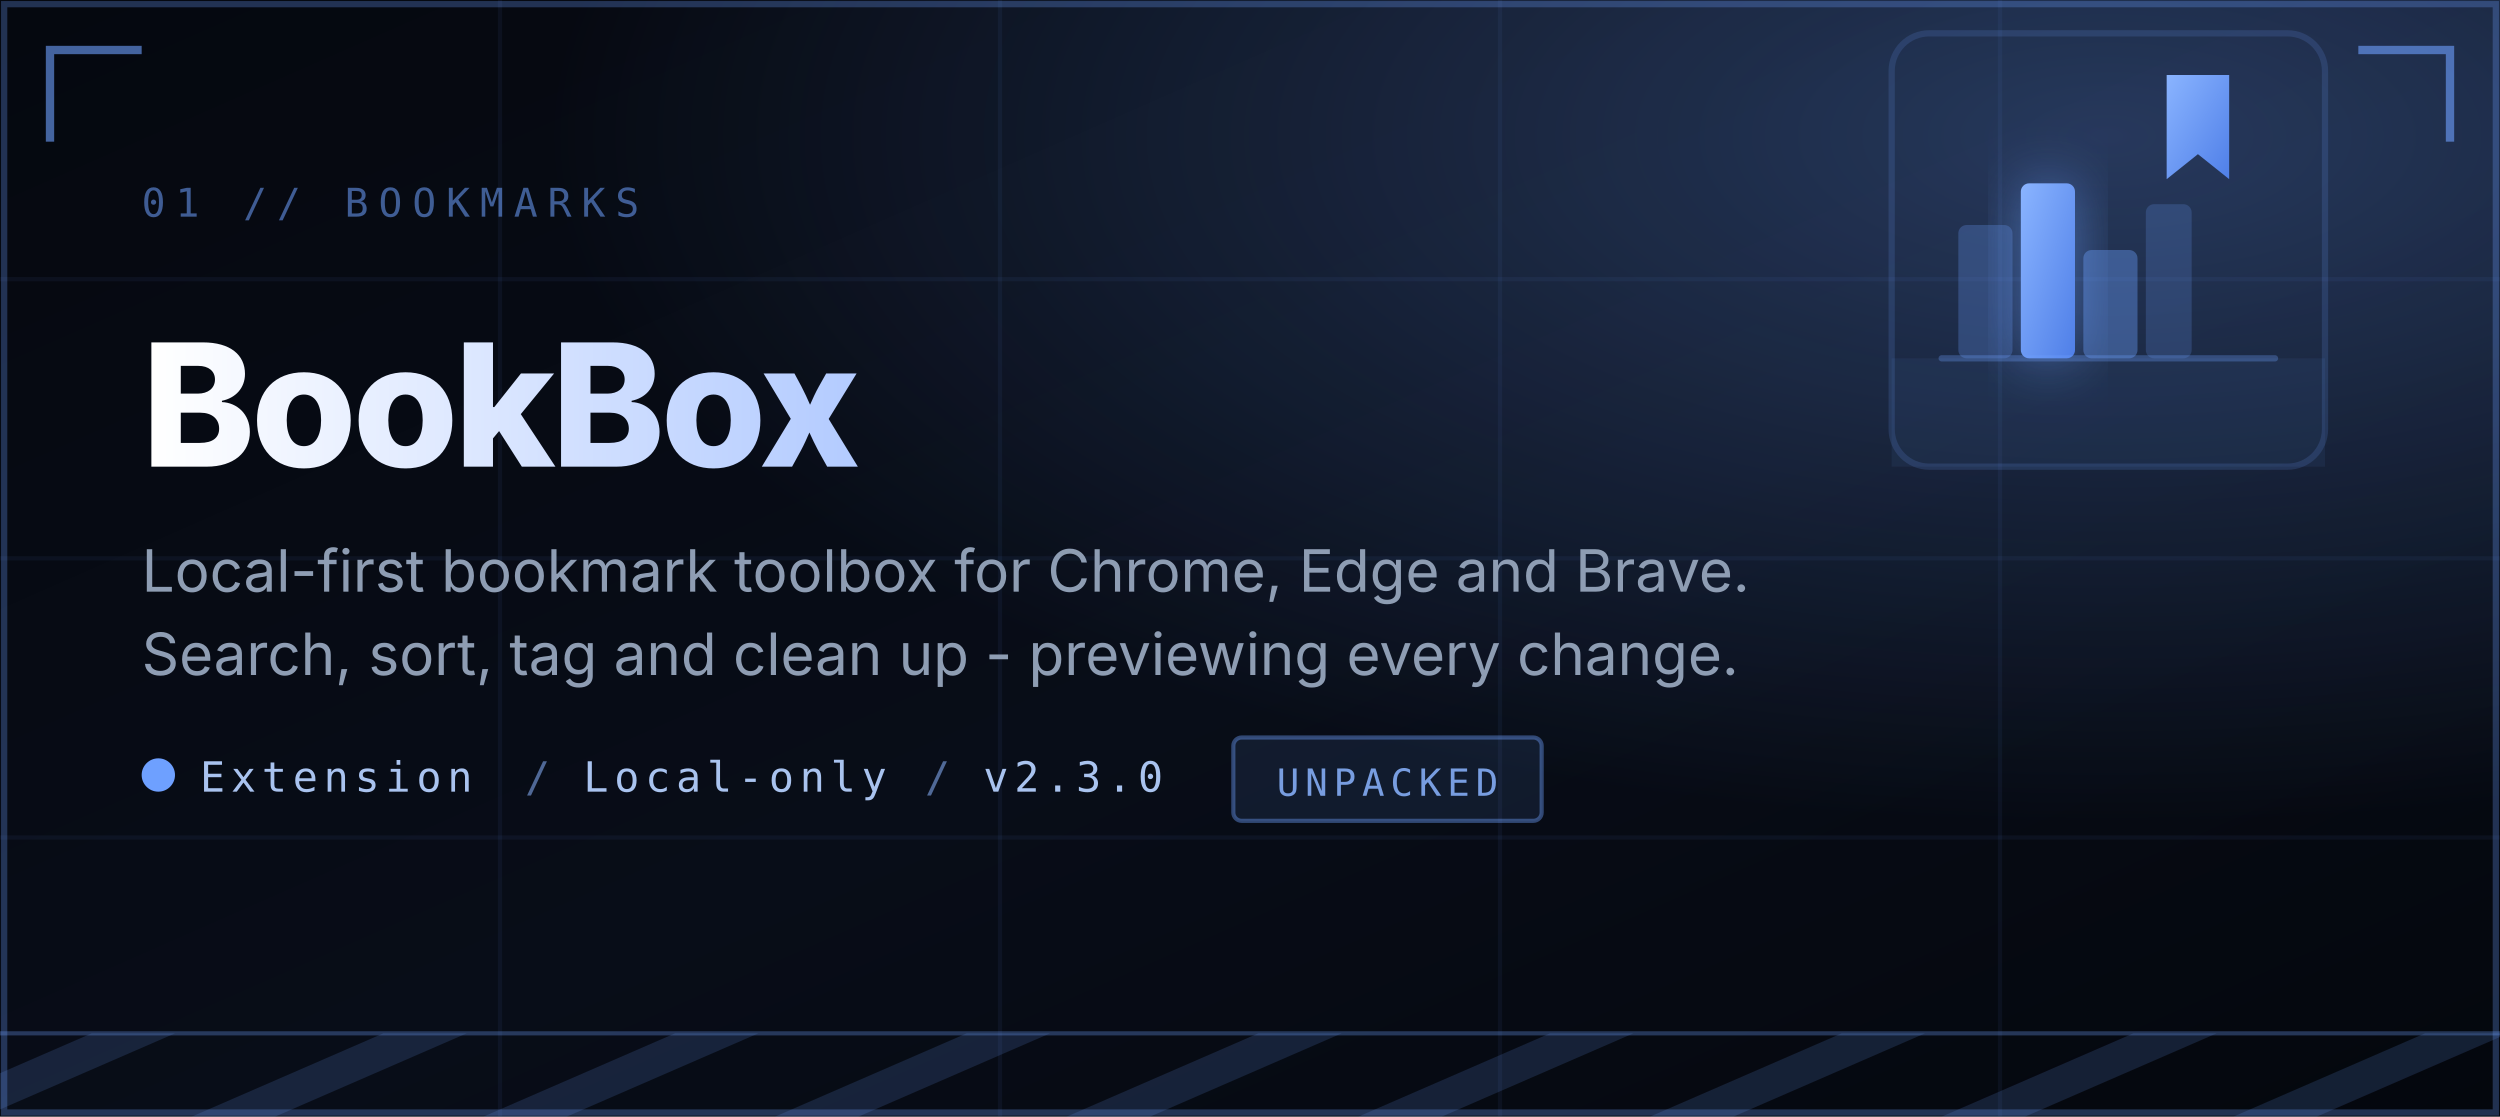
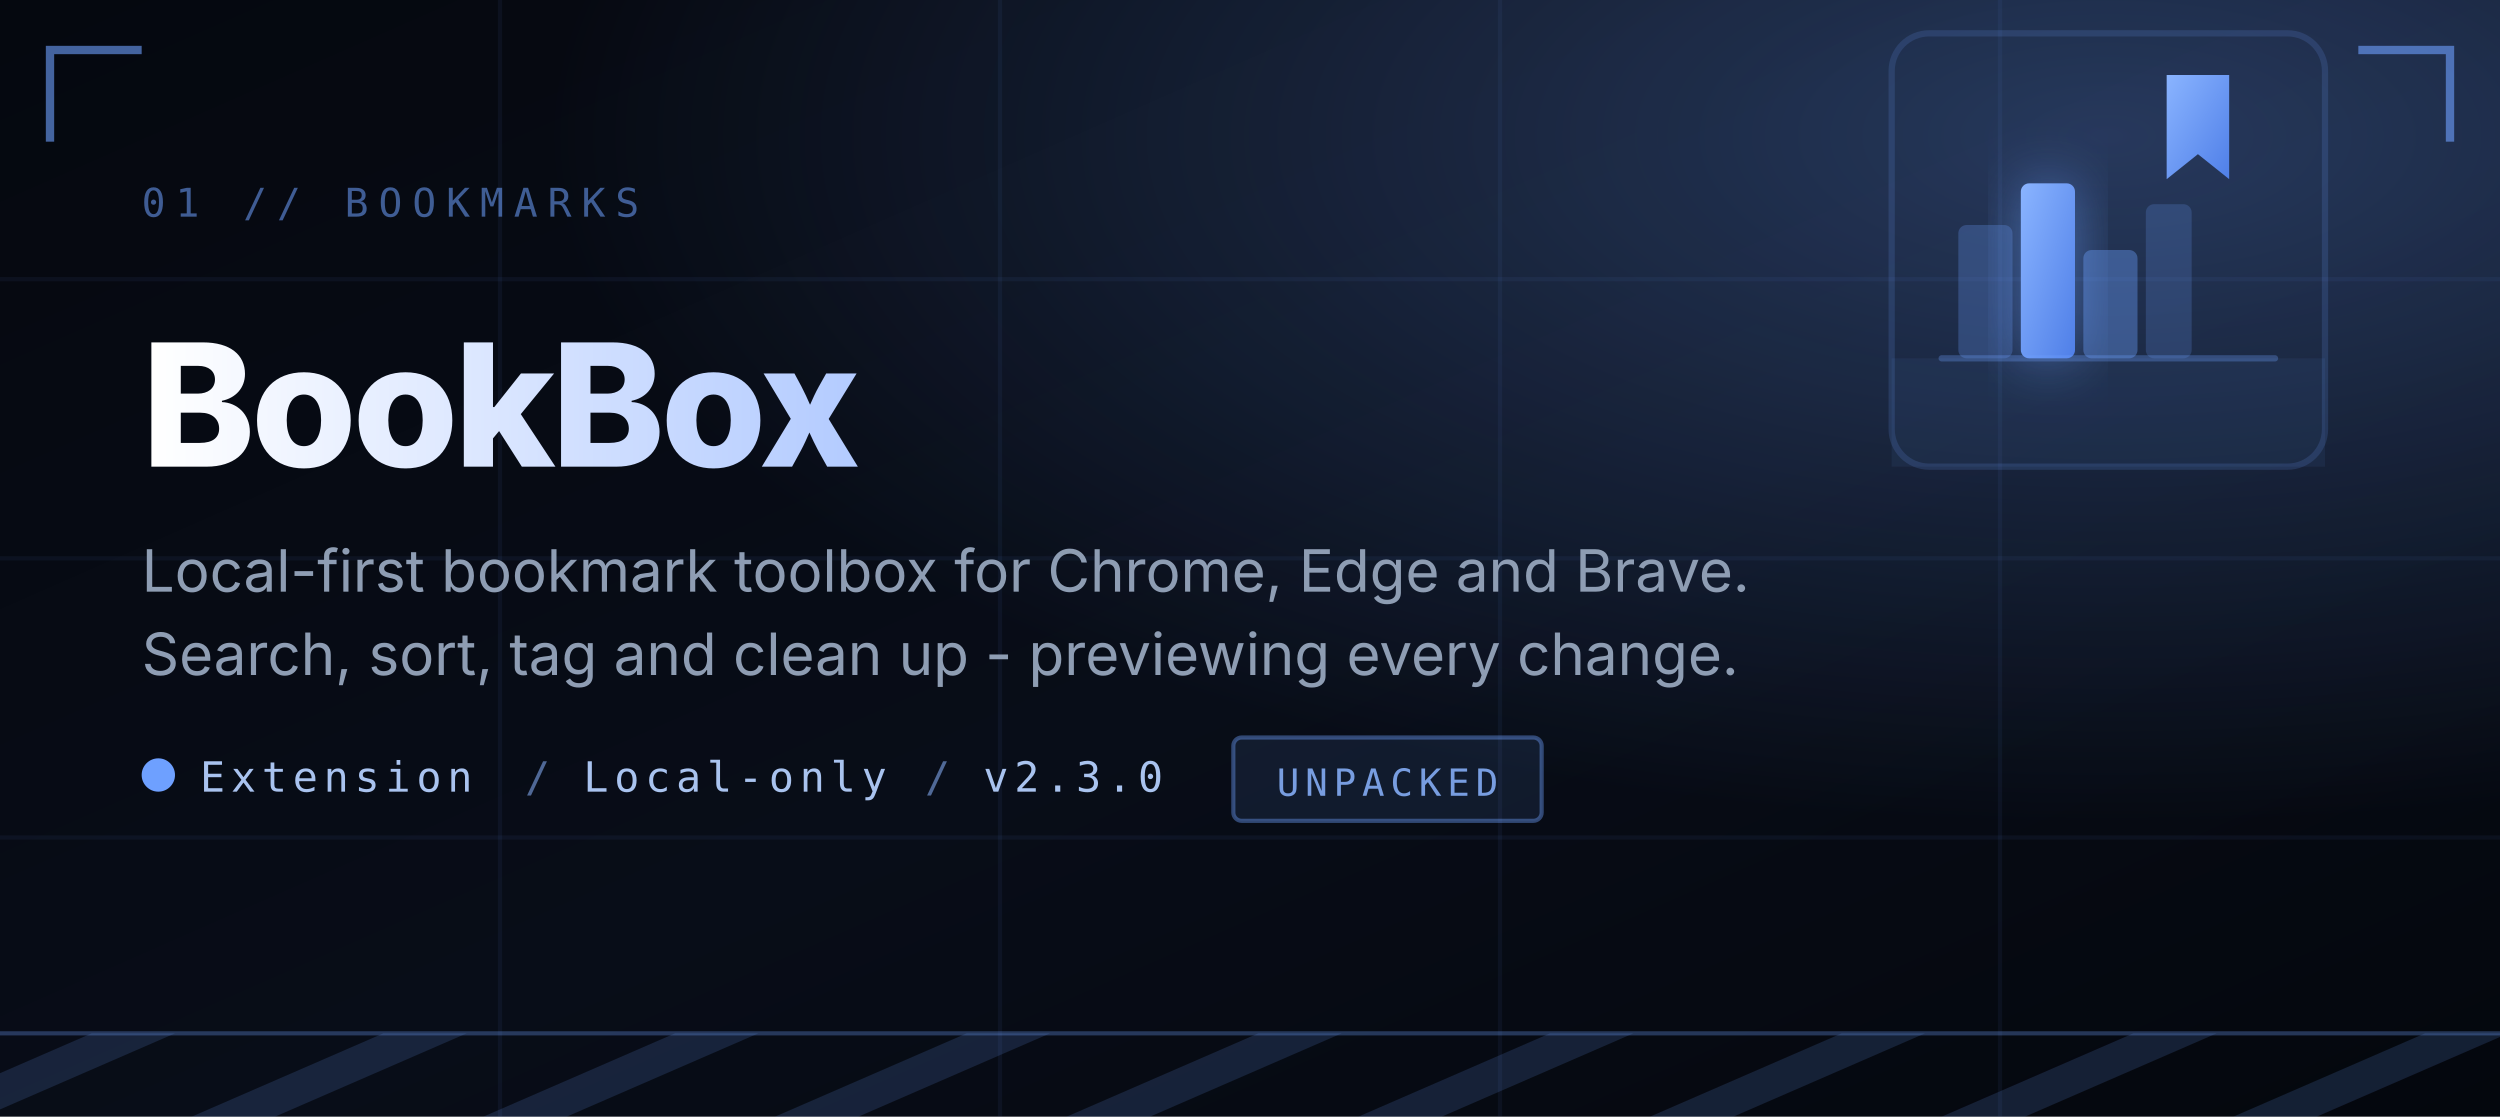
<svg xmlns="http://www.w3.org/2000/svg" viewBox="0 0 600 268" width="600" height="268" role="img" aria-label="BookBox - local-first bookmark toolbox for Chrome, Edge and Brave">
  <defs>
    <linearGradient id="bg" x1="0" y1="0" x2="1" y2="1">
      <stop offset="0%" stop-color="#05080f" />
      <stop offset="55%" stop-color="#080d18" />
      <stop offset="100%" stop-color="#04070d" />
    </linearGradient>
    <radialGradient id="glow" cx="0.84" cy="0.12" r="0.62">
      <stop offset="0%" stop-color="#6ea0ff" stop-opacity="0.30" />
      <stop offset="100%" stop-color="#6ea0ff" stop-opacity="0" />
    </radialGradient>
    <linearGradient id="mark" x1="0" y1="0" x2="1" y2="1">
      <stop offset="0%" stop-color="#8ab4ff" />
      <stop offset="100%" stop-color="#4f7fe8" />
    </linearGradient>
    <linearGradient id="name" x1="0" y1="0" x2="1" y2="0">
      <stop offset="0%" stop-color="#ffffff" />
      <stop offset="100%" stop-color="#b3cbff" />
    </linearGradient>
    <filter id="soft" x="-60%" y="-60%" width="220%" height="220%">
      <feGaussianBlur stdDeviation="7" />
    </filter>
    <clipPath id="band">
      <rect x="0" y="248" width="600" height="20" />
    </clipPath>
  </defs>
  <rect width="600" height="268" fill="url(#bg)" />
  <rect width="600" height="268" fill="url(#glow)" />
  <g stroke="#6ea0ff" stroke-opacity="0.06" stroke-width="1">
    <path d="M0 67h600M0 134h600M0 201h600" />
    <path d="M120 0v268M240 0v268M360 0v268M480 0v268" />
  </g>
  <g transform="translate(506 60)">
    <rect x="-52" y="-52" width="104" height="104" rx="9" fill="none" stroke="#6ea0ff" stroke-opacity="0.16" stroke-width="1.5" />
    <rect x="-52" y="26" width="104" height="26" fill="#6ea0ff" fill-opacity="0.07" />
    <rect x="-36" y="-6" width="13" height="32" rx="2" fill="#6ea0ff" fill-opacity="0.26" />
    <rect x="-21" y="-16" width="13" height="42" rx="2" fill="#6ea0ff" fill-opacity="0.55" filter="url(#soft)" />
    <rect x="-21" y="-16" width="13" height="42" rx="2" fill="url(#mark)" />
    <rect x="-6" y="0" width="13" height="26" rx="2" fill="#6ea0ff" fill-opacity="0.38" />
    <rect x="9" y="-11" width="11" height="37" rx="2" fill="#6ea0ff" fill-opacity="0.20" />
    <path d="M14 -42h15v25l-7.5-6L14 -17z" fill="url(#mark)" />
    <path d="M-40 26h80" stroke="#6ea0ff" stroke-opacity="0.30" stroke-width="1.5" stroke-linecap="round" />
  </g>
  <text x="34" y="52" font-family="Consolas, 'Cascadia Mono', ui-monospace, monospace" font-size="9.5" fill="#6ea0ff" fill-opacity="0.55" letter-spacing="2.4">01 // BOOKMARKS</text>
  <text x="34" y="112" font-family="Segoe UI, Inter, Helvetica, Arial, sans-serif" font-size="41" font-weight="800" letter-spacing="-1" fill="url(#name)">BookBox</text>
  <text x="34" y="142" font-family="Segoe UI, Inter, Helvetica, Arial, sans-serif" font-size="14" fill="#8e9db3">Local-first bookmark toolbox for Chrome, Edge and Brave.</text>
  <text x="34" y="162" font-family="Segoe UI, Inter, Helvetica, Arial, sans-serif" font-size="14" fill="#8e9db3">Search, sort, tag and clean up - previewing every change.</text>
  <g transform="translate(34 190)" font-family="Consolas, ui-monospace, monospace" font-size="10" letter-spacing="1.4">
    <circle cx="4" cy="-4" r="4" fill="#6ea0ff" />
    <text x="14" y="0" fill="#a9c3ef">Extension</text>
    <text x="92" y="0" fill="#8ab4ff" fill-opacity="0.55">/</text>
    <text x="106" y="0" fill="#a9c3ef">Local-only</text>
    <text x="188" y="0" fill="#8ab4ff" fill-opacity="0.55">/</text>
    <text x="202" y="0" fill="#a9c3ef">v2.3.0</text>
    <rect x="262" y="-13" width="74" height="20" rx="2" fill="#6ea0ff" fill-opacity="0.1" stroke="#6ea0ff" stroke-opacity="0.4" />
    <text x="299" y="1" text-anchor="middle" fill="#8ab4ff" fill-opacity="0.85" font-size="9">UNPACKED</text>
  </g>
  <g clip-path="url(#band)">
    <g fill="#6ea0ff" fill-opacity="0.16">
      <path d="M-24 268 L22 248 H42 L-4 268 Z" />
      <path d="M46 268 L92 248 H112 L66 268 Z" />
      <path d="M116 268 L162 248 H182 L136 268 Z" />
      <path d="M186 268 L232 248 H252 L206 268 Z" />
      <path d="M256 268 L302 248 H322 L276 268 Z" />
      <path d="M326 268 L372 248 H392 L346 268 Z" />
      <path d="M396 268 L442 248 H462 L416 268 Z" />
      <path d="M466 268 L512 248 H532 L486 268 Z" />
      <path d="M536 268 L582 248 H602 L556 268 Z" />
    </g>
  </g>
  <path d="M0 248h600" stroke="#6ea0ff" stroke-opacity="0.3" stroke-width="1" />
-   <rect x="1" y="1" width="598" height="266" fill="none" stroke="#6ea0ff" stroke-opacity="0.28" stroke-width="1.5" />
  <g stroke="#6ea0ff" stroke-opacity="0.6" stroke-width="2" fill="none">
    <path d="M12 34 L12 12 L34 12" />
    <path d="M588 34 L588 12 L566 12" />
  </g>
</svg>
